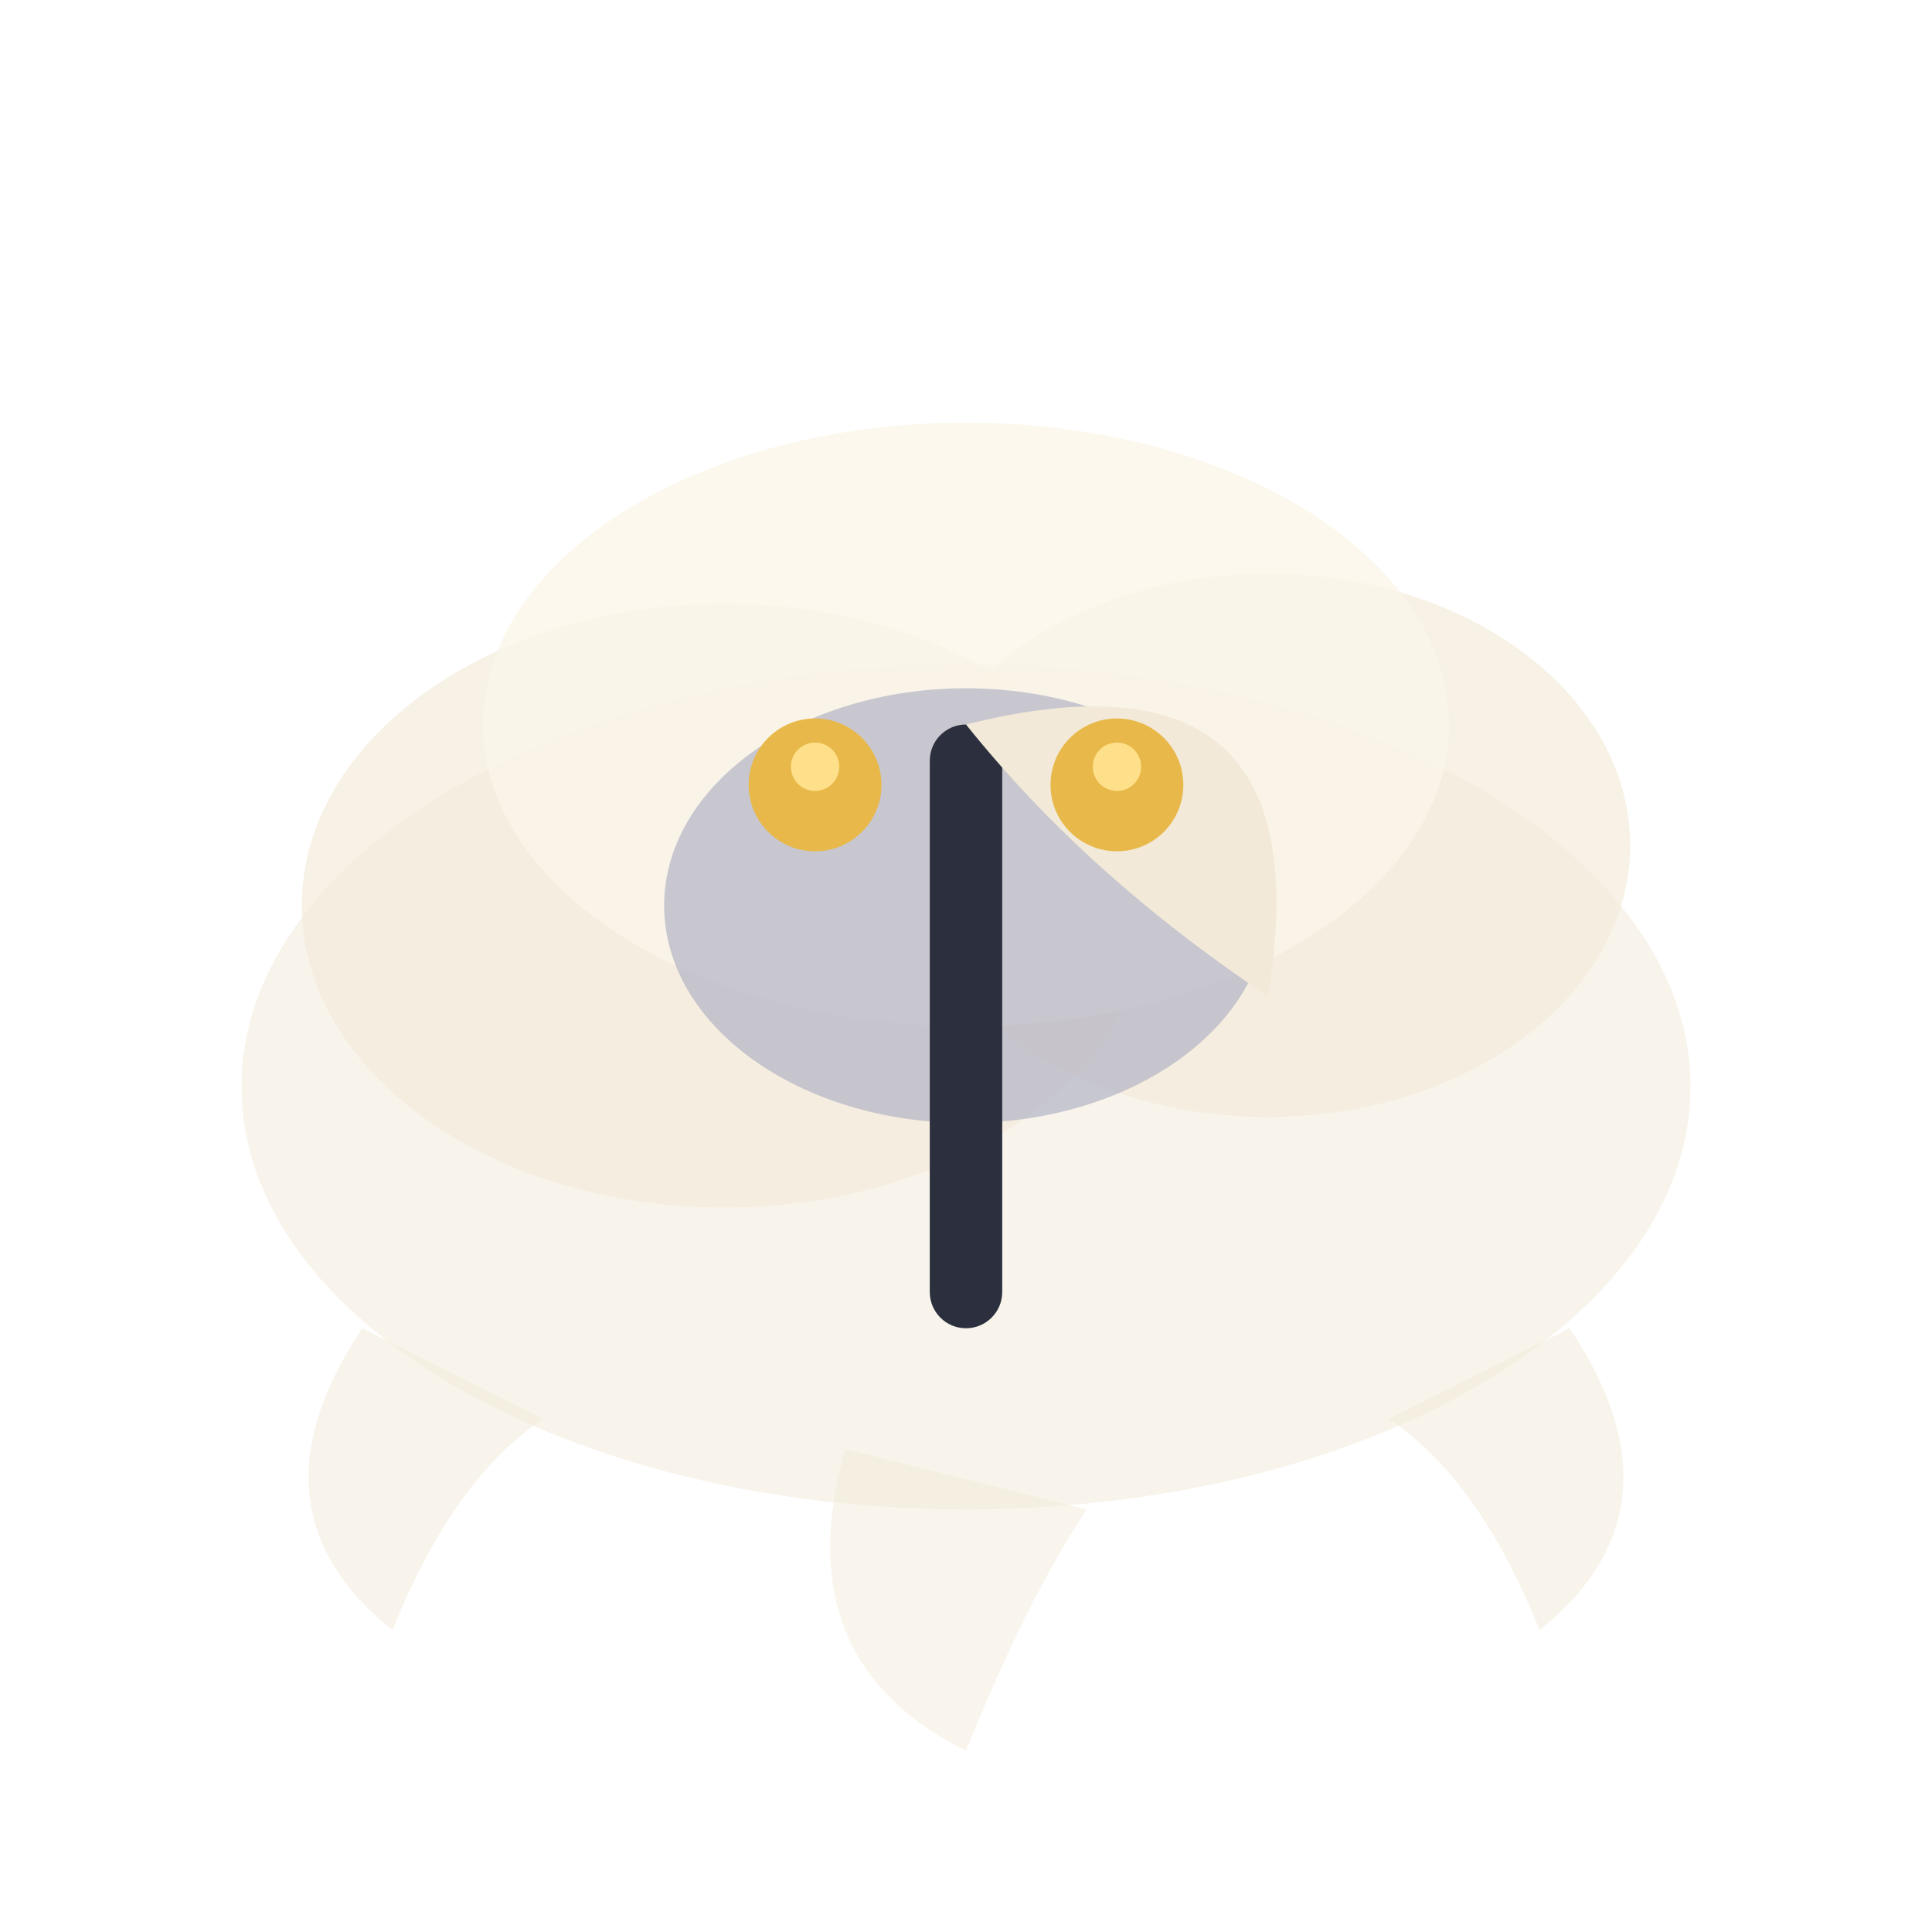
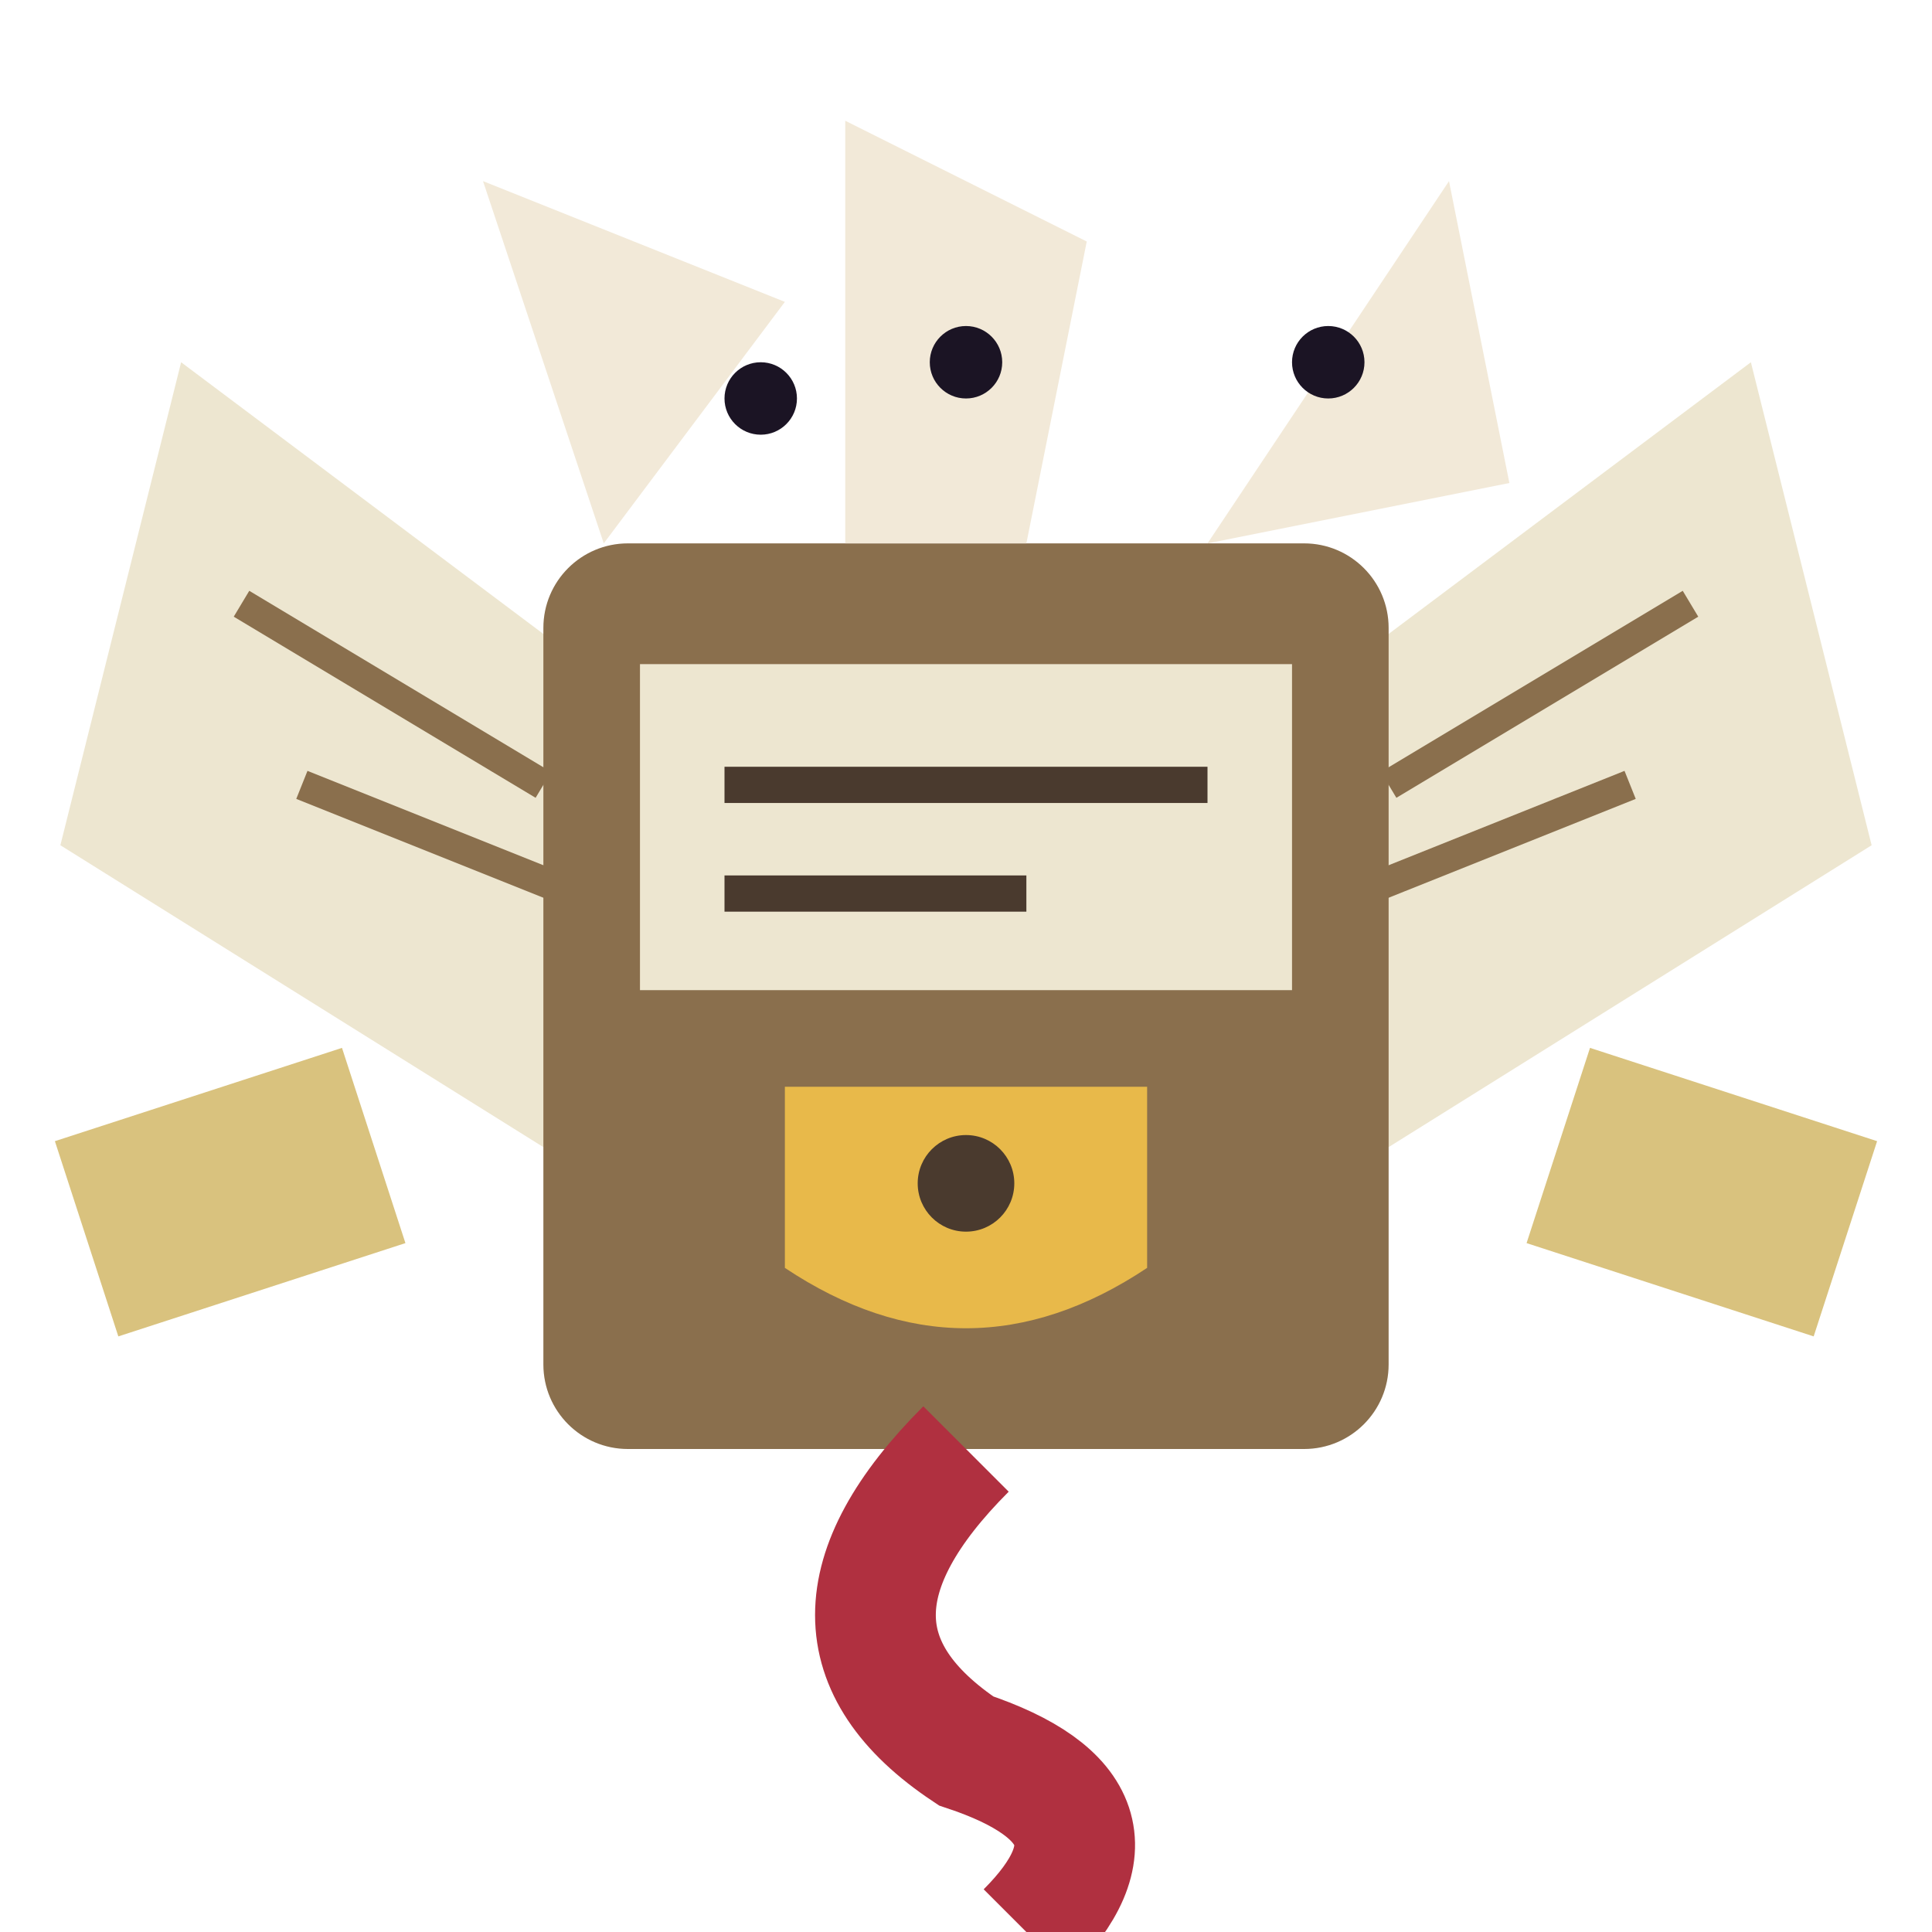
<svg xmlns="http://www.w3.org/2000/svg" viewBox="0 0 32 32">
-   <ellipse cx="16" cy="18" rx="12" ry="7" fill="#F2E9D8" opacity="0.5" />
-   <ellipse cx="12" cy="15" rx="7" ry="5" fill="#F2E9D8" opacity="0.65" />
-   <ellipse cx="21" cy="14" rx="6" ry="4.5" fill="#F2E9D8" opacity="0.65" />
-   <ellipse cx="16" cy="12" rx="8" ry="5" fill="#FBF6EA" opacity="0.8" />
-   <ellipse cx="16" cy="15" rx="5" ry="3.6" fill="#A6A9C0" opacity="0.6" />
-   <rect x="15.4" y="12" width="1.2" height="10" rx="0.6" fill="#2B2F3E" />
-   <path d="M16,12 Q22,10.5 21,16.5 Q18,14.5 16,12 Z" fill="#F2E9D8" />
-   <circle cx="13.5" cy="13" r="1.1" fill="#E8B94A" />
-   <circle cx="18.5" cy="13" r="1.1" fill="#E8B94A" />
-   <circle cx="13.5" cy="12.7" r="0.4" fill="#FFE08A" />
-   <circle cx="18.5" cy="12.7" r="0.4" fill="#FFE08A" />
-   <path d="M6,22 Q4,25 6.5,27 Q7.5,24.5 9,23.5 Z" fill="#F2E9D8" opacity="0.5" />
-   <path d="M26,22 Q28,25 25.5,27 Q24.5,24.5 23,23.5 Z" fill="#F2E9D8" opacity="0.5" />
-   <path d="M14,24 Q13,27.5 16,29 Q17,26.5 18,25 Z" fill="#F2E9D8" opacity="0.45" />
+   <path d="M11,12 L3,6.0 L1,14.0 L9,19 Z" fill="#EDE6D0" />
+   <path d="M5,13.0 L10,15 M4,10.0 L9,13" stroke="#8A6F4D" stroke-width="0.5" />
+   <path d="M21,12 L29,6.0 L31,14.0 L23,19 Z" fill="#EDE6D0" />
+   <path d="M27,13.0 L22,15 M28,10.0 L23,13" stroke="#8A6F4D" stroke-width="0.5" />
+   <rect x="1.4" y="18.0" width="5" height="3.4" fill="#D9C27E" transform="rotate(-18 4 20)" />
+   <rect x="25.6" y="18.0" width="5" height="3.4" fill="#D9C27E" transform="rotate(18 28 20)" />
+   <rect x="9" y="9" width="14" height="15" rx="1.4" fill="#8A6F4D" />
+   <rect x="10.6" y="11" width="10.8" height="5.4" fill="#EDE6D0" />
+   <path d="M12,13 H20 M12,14.8 H17" stroke="#4A3A2E" stroke-width="0.6" />
+   <path d="M13,18 H19 V21 Q16,23 13,21 Z" fill="#E8B94A" />
+   <circle cx="16" cy="19.6" r="0.8" fill="#4A3A2E" />
+   <path d="M10,9 L8,3 L13,5 Z M14,9 L14,2 L18,4 L17,9 Z M20,9 L24,3 L25,8 Z" fill="#F2E9D8" />
+   <circle cx="12.6" cy="6.6" r="0.6" fill="#1B1424" />
+   <circle cx="16" cy="6" r="0.6" fill="#1B1424" />
+   <circle cx="22" cy="6" r="0.6" fill="#1B1424" />
+   <path d="M16,24 Q13,27 16,29 Q19,30 17,32" stroke="#B03040" stroke-width="2" fill="none" />
</svg>
